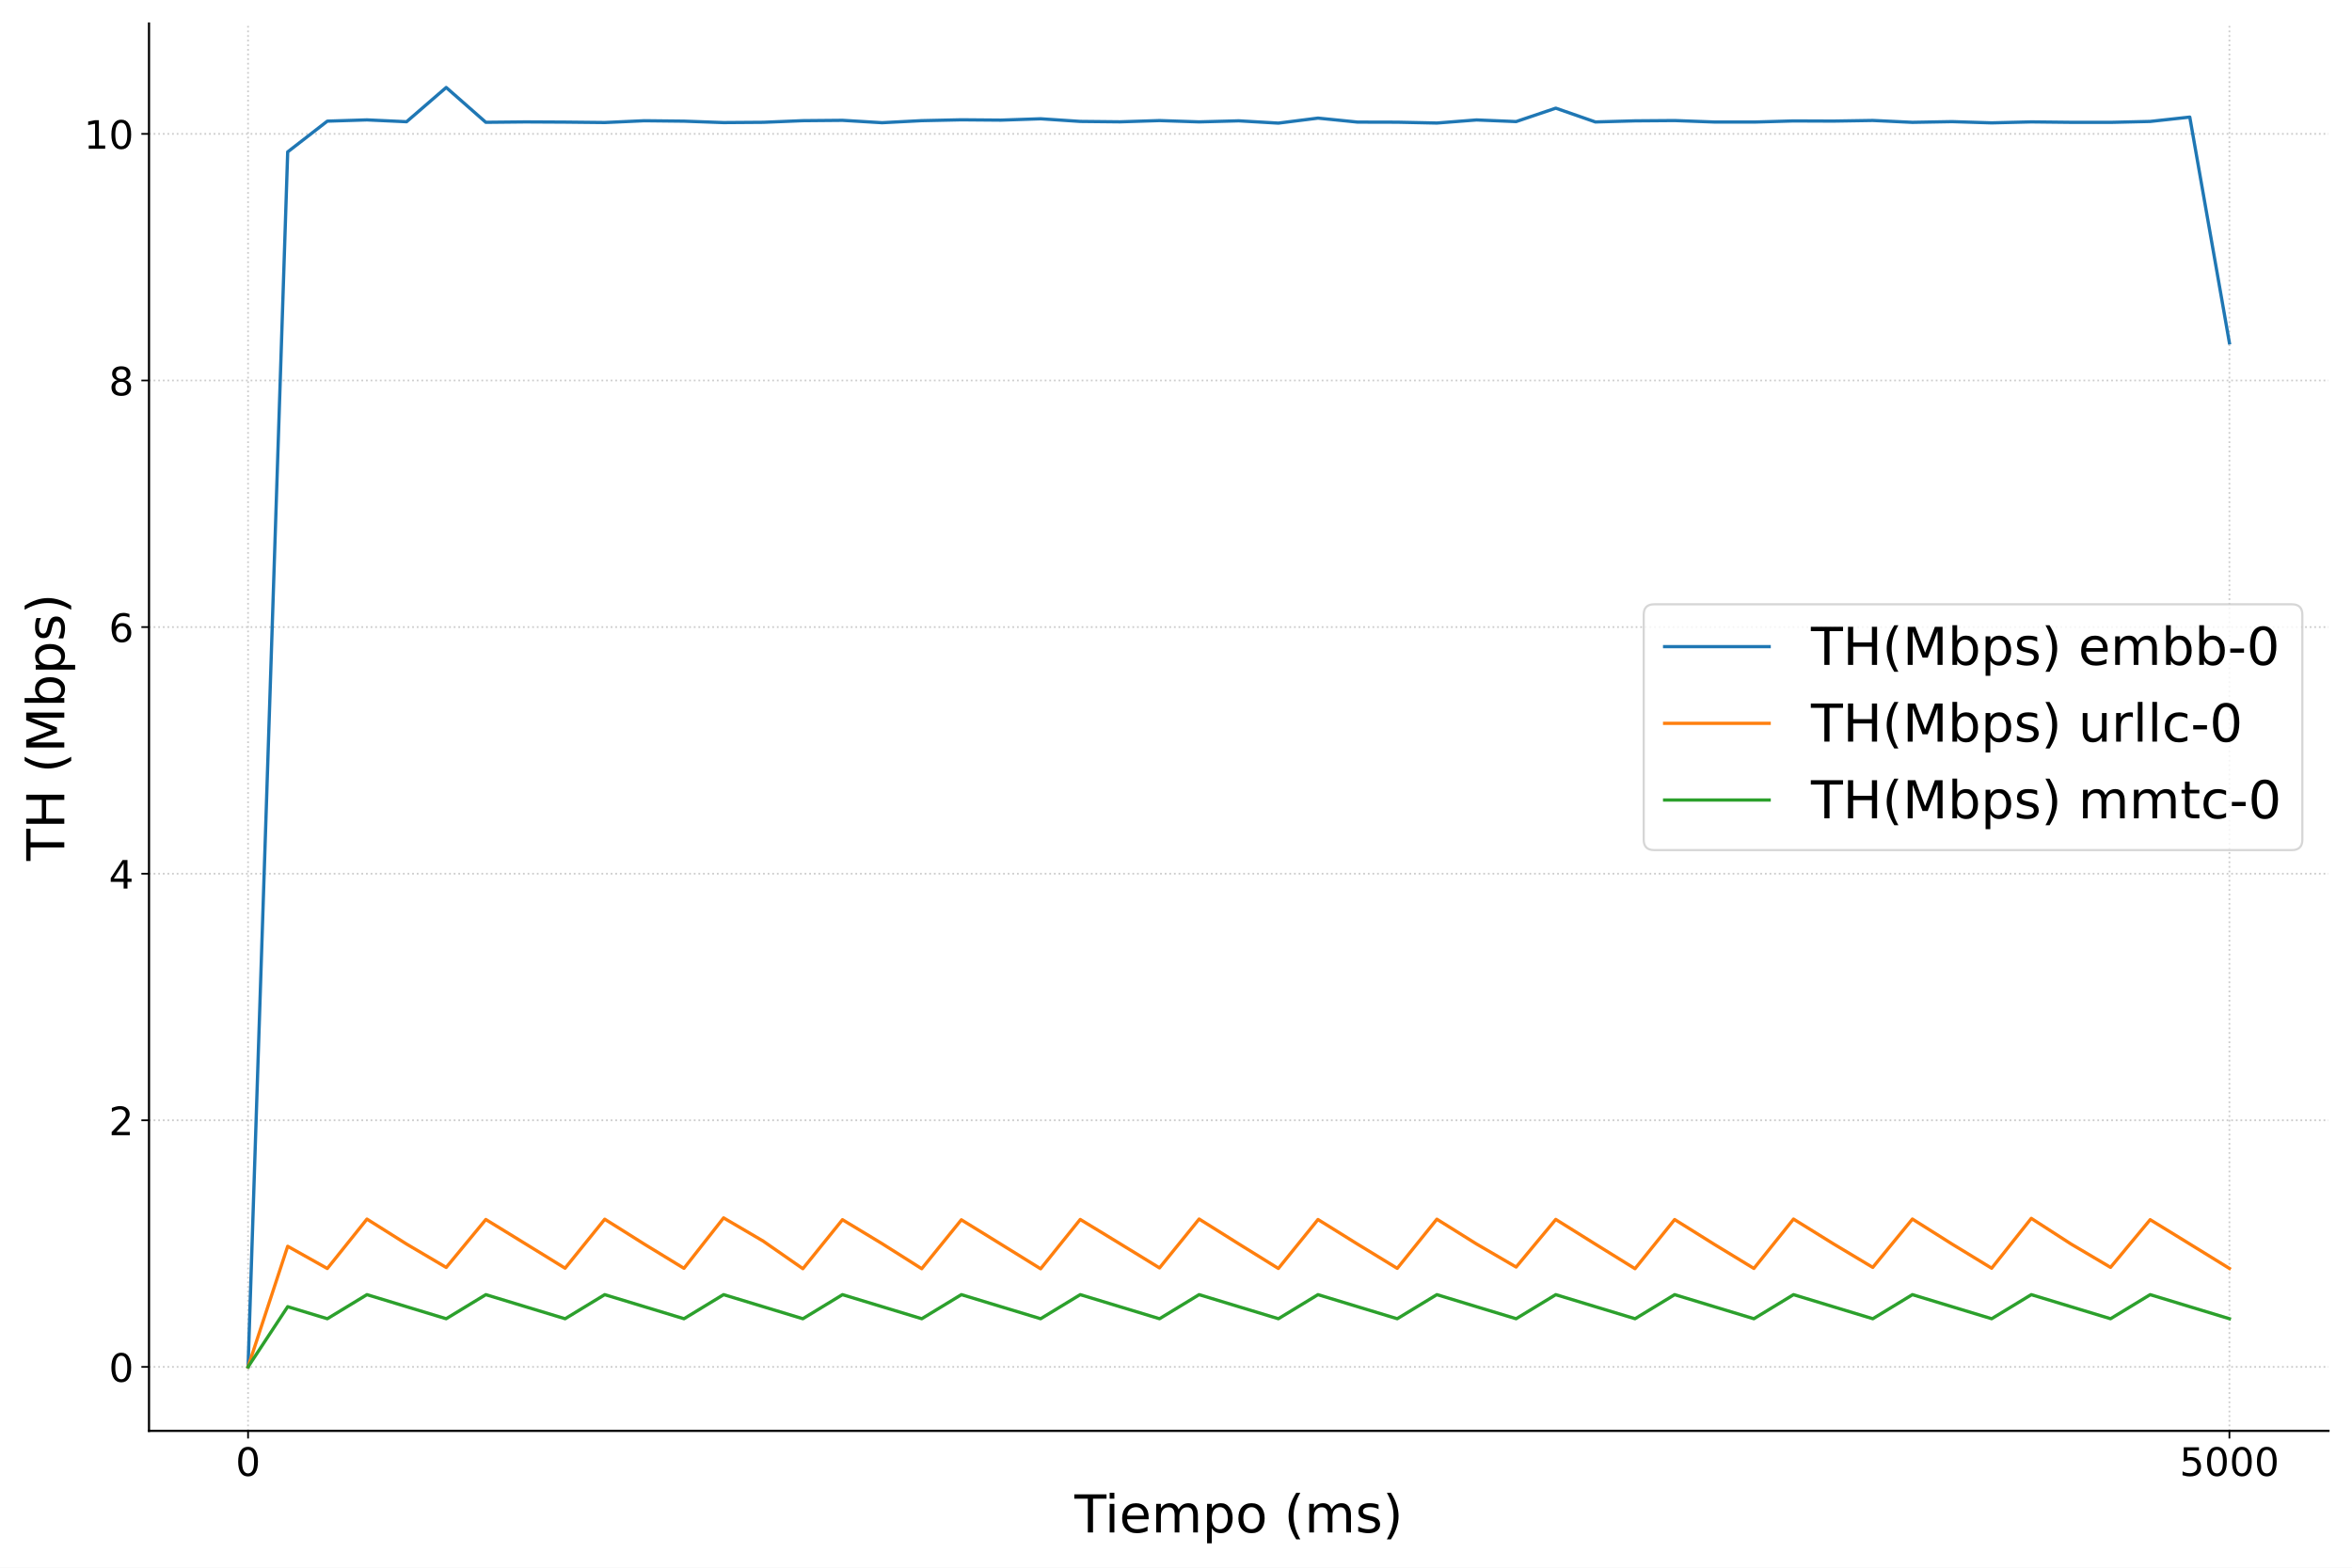
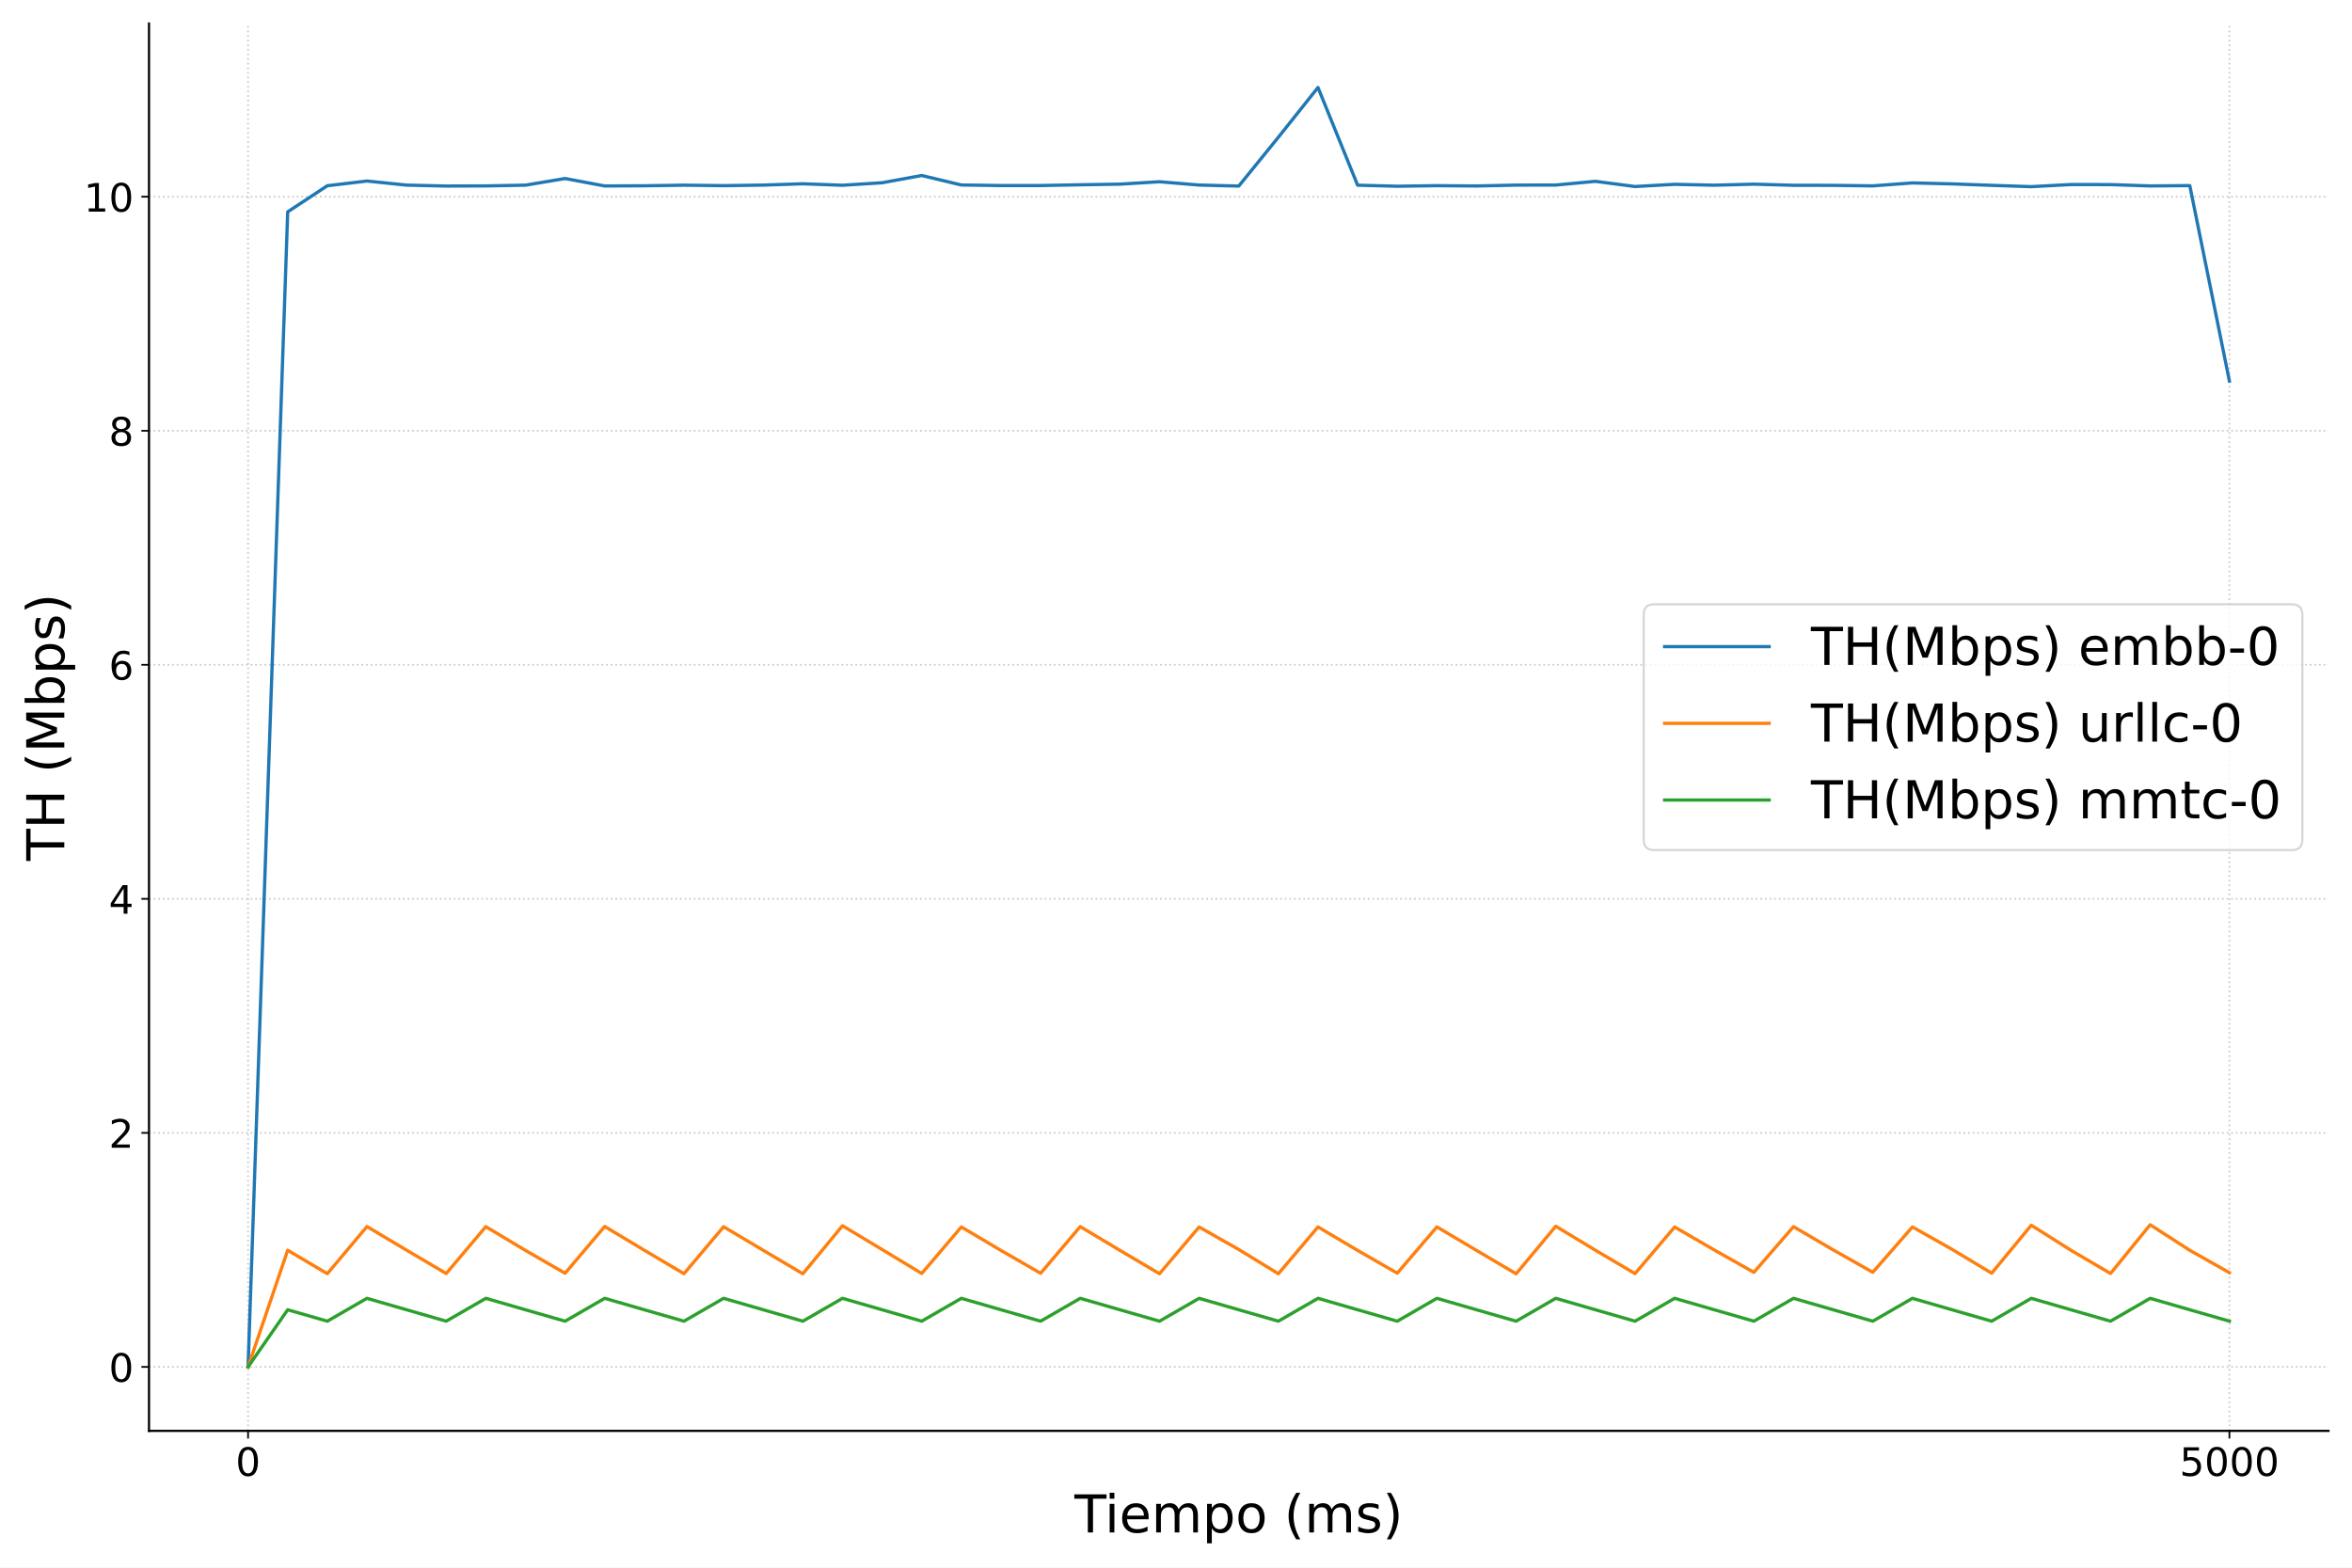
<svg xmlns="http://www.w3.org/2000/svg" xmlns:xlink="http://www.w3.org/1999/xlink" width="1080pt" height="720pt" viewBox="0 0 1080 720" version="1.1">
  <defs>
    <style type="text/css">*{stroke-linejoin: round; stroke-linecap: butt}</style>
  </defs>
  <g id="figure_1">
    <g id="patch_1">
      <path d="M 0 720  L 1080 720  L 1080 0  L 0 0  z " style="fill: #ffffff" />
    </g>
    <g id="axes_1">
      <g id="patch_2">
        <path d="M 68.42 657.16  L 1069.2 657.16  L 1069.2 10.8  L 68.42 10.8  z " style="fill: #ffffff" />
      </g>
      <g id="matplotlib.axis_1">
        <g id="xtick_1">
          <g id="line2d_1">
-             <path d="M 113.91 657.16  L 113.91 10.8  " clip-path="url(#p917c9d1786)" style="fill: none; stroke-dasharray: 0.8,1.32; stroke-dashoffset: 0; stroke: #cccccc; stroke-width: 0.8" />
+             <path d="M 113.91 657.16  L 113.91 10.8  " clip-path="url(#p9ad5b0ec70)" style="fill: none; stroke-dasharray: 0.8,1.32; stroke-dashoffset: 0; stroke: #cccccc; stroke-width: 0.8" />
          </g>
          <g id="line2d_2">
            <defs>
-               <path id="m3b94e3a517" d="M 0 0  L 0 3.5  " style="stroke: #000000; stroke-width: 0.8" />
-             </defs>
-             <g>
-               <use xlink:href="#m3b94e3a517" x="113.91" y="657.16" style="stroke: #000000; stroke-width: 0.8" />
+               <path id="m66f6098612" d="M 0 0  L 0 3.5  " style="stroke: #000000; stroke-width: 0.8" />
+             </defs>
+             <g>
+               <use xlink:href="#m66f6098612" x="113.91" y="657.16" style="stroke: #000000; stroke-width: 0.8" />
            </g>
          </g>
          <g id="text_1">
            <g transform="translate(108.1838 677.8372) scale(0.18 -0.18)">
              <defs>
                <path id="DejaVuSans-30" d="M 2034 4250  Q 1547 4250 1301 3770  Q 1056 3291 1056 2328  Q 1056 1369 1301 889  Q 1547 409 2034 409  Q 2525 409 2770 889  Q 3016 1369 3016 2328  Q 3016 3291 2770 3770  Q 2525 4250 2034 4250  z M 2034 4750  Q 2819 4750 3233 4129  Q 3647 3509 3647 2328  Q 3647 1150 3233 529  Q 2819 -91 2034 -91  Q 1250 -91 836 529  Q 422 1150 422 2328  Q 422 3509 836 4129  Q 1250 4750 2034 4750  z " transform="scale(0.015625)" />
              </defs>
              <use xlink:href="#DejaVuSans-30" />
            </g>
          </g>
        </g>
        <g id="xtick_2">
          <g id="line2d_3">
-             <path d="M 1023.71 657.16  L 1023.71 10.8  " clip-path="url(#p917c9d1786)" style="fill: none; stroke-dasharray: 0.8,1.32; stroke-dashoffset: 0; stroke: #cccccc; stroke-width: 0.8" />
+             <path d="M 1023.71 657.16  L 1023.71 10.8  " clip-path="url(#p9ad5b0ec70)" style="fill: none; stroke-dasharray: 0.8,1.32; stroke-dashoffset: 0; stroke: #cccccc; stroke-width: 0.8" />
          </g>
          <g id="line2d_4">
            <g>
-               <use xlink:href="#m3b94e3a517" x="1023.71" y="657.16" style="stroke: #000000; stroke-width: 0.8" />
+               <use xlink:href="#m66f6098612" x="1023.71" y="657.16" style="stroke: #000000; stroke-width: 0.8" />
            </g>
          </g>
          <g id="text_2">
            <g transform="translate(1000.805 677.8372) scale(0.18 -0.18)">
              <defs>
                <path id="DejaVuSans-35" d="M 691 4666  L 3169 4666  L 3169 4134  L 1269 4134  L 1269 2991  Q 1406 3038 1543 3061  Q 1681 3084 1819 3084  Q 2600 3084 3056 2656  Q 3513 2228 3513 1497  Q 3513 744 3044 326  Q 2575 -91 1722 -91  Q 1428 -91 1123 -41  Q 819 9 494 109  L 494 744  Q 775 591 1075 516  Q 1375 441 1709 441  Q 2250 441 2565 725  Q 2881 1009 2881 1497  Q 2881 1984 2565 2268  Q 2250 2553 1709 2553  Q 1456 2553 1204 2497  Q 953 2441 691 2322  L 691 4666  z " transform="scale(0.015625)" />
              </defs>
              <use xlink:href="#DejaVuSans-35" />
              <use xlink:href="#DejaVuSans-30" x="63.623" />
              <use xlink:href="#DejaVuSans-30" x="127.246" />
              <use xlink:href="#DejaVuSans-30" x="190.869" />
            </g>
          </g>
        </g>
        <g id="text_3">
          <g transform="translate(493.3712 703.8169) scale(0.24 -0.24)">
            <defs>
              <path id="DejaVuSans-54" d="M -19 4666  L 3928 4666  L 3928 4134  L 2272 4134  L 2272 0  L 1638 0  L 1638 4134  L -19 4134  L -19 4666  z " transform="scale(0.015625)" />
              <path id="DejaVuSans-69" d="M 603 3500  L 1178 3500  L 1178 0  L 603 0  L 603 3500  z M 603 4863  L 1178 4863  L 1178 4134  L 603 4134  L 603 4863  z " transform="scale(0.015625)" />
              <path id="DejaVuSans-65" d="M 3597 1894  L 3597 1613  L 953 1613  Q 991 1019 1311 708  Q 1631 397 2203 397  Q 2534 397 2845 478  Q 3156 559 3463 722  L 3463 178  Q 3153 47 2828 -22  Q 2503 -91 2169 -91  Q 1331 -91 842 396  Q 353 884 353 1716  Q 353 2575 817 3079  Q 1281 3584 2069 3584  Q 2775 3584 3186 3129  Q 3597 2675 3597 1894  z M 3022 2063  Q 3016 2534 2758 2815  Q 2500 3097 2075 3097  Q 1594 3097 1305 2825  Q 1016 2553 972 2059  L 3022 2063  z " transform="scale(0.015625)" />
              <path id="DejaVuSans-6d" d="M 3328 2828  Q 3544 3216 3844 3400  Q 4144 3584 4550 3584  Q 5097 3584 5394 3201  Q 5691 2819 5691 2113  L 5691 0  L 5113 0  L 5113 2094  Q 5113 2597 4934 2840  Q 4756 3084 4391 3084  Q 3944 3084 3684 2787  Q 3425 2491 3425 1978  L 3425 0  L 2847 0  L 2847 2094  Q 2847 2600 2669 2842  Q 2491 3084 2119 3084  Q 1678 3084 1418 2786  Q 1159 2488 1159 1978  L 1159 0  L 581 0  L 581 3500  L 1159 3500  L 1159 2956  Q 1356 3278 1631 3431  Q 1906 3584 2284 3584  Q 2666 3584 2933 3390  Q 3200 3197 3328 2828  z " transform="scale(0.015625)" />
              <path id="DejaVuSans-70" d="M 1159 525  L 1159 -1331  L 581 -1331  L 581 3500  L 1159 3500  L 1159 2969  Q 1341 3281 1617 3432  Q 1894 3584 2278 3584  Q 2916 3584 3314 3078  Q 3713 2572 3713 1747  Q 3713 922 3314 415  Q 2916 -91 2278 -91  Q 1894 -91 1617 61  Q 1341 213 1159 525  z M 3116 1747  Q 3116 2381 2855 2742  Q 2594 3103 2138 3103  Q 1681 3103 1420 2742  Q 1159 2381 1159 1747  Q 1159 1113 1420 752  Q 1681 391 2138 391  Q 2594 391 2855 752  Q 3116 1113 3116 1747  z " transform="scale(0.015625)" />
              <path id="DejaVuSans-6f" d="M 1959 3097  Q 1497 3097 1228 2736  Q 959 2375 959 1747  Q 959 1119 1226 758  Q 1494 397 1959 397  Q 2419 397 2687 759  Q 2956 1122 2956 1747  Q 2956 2369 2687 2733  Q 2419 3097 1959 3097  z M 1959 3584  Q 2709 3584 3137 3096  Q 3566 2609 3566 1747  Q 3566 888 3137 398  Q 2709 -91 1959 -91  Q 1206 -91 779 398  Q 353 888 353 1747  Q 353 2609 779 3096  Q 1206 3584 1959 3584  z " transform="scale(0.015625)" />
              <path id="DejaVuSans-20" transform="scale(0.015625)" />
              <path id="DejaVuSans-28" d="M 1984 4856  Q 1566 4138 1362 3434  Q 1159 2731 1159 2009  Q 1159 1288 1364 580  Q 1569 -128 1984 -844  L 1484 -844  Q 1016 -109 783 600  Q 550 1309 550 2009  Q 550 2706 781 3412  Q 1013 4119 1484 4856  L 1984 4856  z " transform="scale(0.015625)" />
              <path id="DejaVuSans-73" d="M 2834 3397  L 2834 2853  Q 2591 2978 2328 3040  Q 2066 3103 1784 3103  Q 1356 3103 1142 2972  Q 928 2841 928 2578  Q 928 2378 1081 2264  Q 1234 2150 1697 2047  L 1894 2003  Q 2506 1872 2764 1633  Q 3022 1394 3022 966  Q 3022 478 2636 193  Q 2250 -91 1575 -91  Q 1294 -91 989 -36  Q 684 19 347 128  L 347 722  Q 666 556 975 473  Q 1284 391 1588 391  Q 1994 391 2212 530  Q 2431 669 2431 922  Q 2431 1156 2273 1281  Q 2116 1406 1581 1522  L 1381 1569  Q 847 1681 609 1914  Q 372 2147 372 2553  Q 372 3047 722 3315  Q 1072 3584 1716 3584  Q 2034 3584 2315 3537  Q 2597 3491 2834 3397  z " transform="scale(0.015625)" />
              <path id="DejaVuSans-29" d="M 513 4856  L 1013 4856  Q 1481 4119 1714 3412  Q 1947 2706 1947 2009  Q 1947 1309 1714 600  Q 1481 -109 1013 -844  L 513 -844  Q 928 -128 1133 580  Q 1338 1288 1338 2009  Q 1338 2731 1133 3434  Q 928 4138 513 4856  z " transform="scale(0.015625)" />
            </defs>
            <use xlink:href="#DejaVuSans-54" />
            <use xlink:href="#DejaVuSans-69" x="57.959" />
            <use xlink:href="#DejaVuSans-65" x="85.742" />
            <use xlink:href="#DejaVuSans-6d" x="147.266" />
            <use xlink:href="#DejaVuSans-70" x="244.678" />
            <use xlink:href="#DejaVuSans-6f" x="308.154" />
            <use xlink:href="#DejaVuSans-20" x="369.336" />
            <use xlink:href="#DejaVuSans-28" x="401.123" />
            <use xlink:href="#DejaVuSans-6d" x="440.137" />
            <use xlink:href="#DejaVuSans-73" x="537.549" />
            <use xlink:href="#DejaVuSans-29" x="589.648" />
          </g>
        </g>
      </g>
      <g id="matplotlib.axis_2">
        <g id="ytick_1">
          <g id="line2d_5">
-             <path d="M 68.42 627.78  L 1069.2 627.78  " clip-path="url(#p917c9d1786)" style="fill: none; stroke-dasharray: 0.8,1.32; stroke-dashoffset: 0; stroke: #cccccc; stroke-width: 0.8" />
+             <path d="M 68.42 627.78  L 1069.2 627.78  " clip-path="url(#p9ad5b0ec70)" style="fill: none; stroke-dasharray: 0.8,1.32; stroke-dashoffset: 0; stroke: #cccccc; stroke-width: 0.8" />
          </g>
          <g id="line2d_6">
            <defs>
-               <path id="mba705f16e9" d="M 0 0  L -3.5 0  " style="stroke: #000000; stroke-width: 0.8" />
-             </defs>
-             <g>
-               <use xlink:href="#mba705f16e9" x="68.42" y="627.78" style="stroke: #000000; stroke-width: 0.8" />
+               <path id="m2fffac2e3d" d="M 0 0  L -3.5 0  " style="stroke: #000000; stroke-width: 0.8" />
+             </defs>
+             <g>
+               <use xlink:href="#m2fffac2e3d" x="68.42" y="627.78" style="stroke: #000000; stroke-width: 0.8" />
            </g>
          </g>
          <g id="text_4">
            <g transform="translate(49.9675 634.6186) scale(0.18 -0.18)">
              <use xlink:href="#DejaVuSans-30" />
            </g>
          </g>
        </g>
        <g id="ytick_2">
          <g id="line2d_7">
-             <path d="M 68.42 514.521  L 1069.2 514.521  " clip-path="url(#p917c9d1786)" style="fill: none; stroke-dasharray: 0.8,1.32; stroke-dashoffset: 0; stroke: #cccccc; stroke-width: 0.8" />
+             <path d="M 68.42 520.295  L 1069.2 520.295  " clip-path="url(#p9ad5b0ec70)" style="fill: none; stroke-dasharray: 0.8,1.32; stroke-dashoffset: 0; stroke: #cccccc; stroke-width: 0.8" />
          </g>
          <g id="line2d_8">
            <g>
-               <use xlink:href="#mba705f16e9" x="68.42" y="514.521" style="stroke: #000000; stroke-width: 0.8" />
+               <use xlink:href="#m2fffac2e3d" x="68.42" y="520.295" style="stroke: #000000; stroke-width: 0.8" />
            </g>
          </g>
          <g id="text_5">
-             <g transform="translate(49.9675 521.3595) scale(0.18 -0.18)">
+             <g transform="translate(49.9675 527.1335) scale(0.18 -0.18)">
              <defs>
                <path id="DejaVuSans-32" d="M 1228 531  L 3431 531  L 3431 0  L 469 0  L 469 531  Q 828 903 1448 1529  Q 2069 2156 2228 2338  Q 2531 2678 2651 2914  Q 2772 3150 2772 3378  Q 2772 3750 2511 3984  Q 2250 4219 1831 4219  Q 1534 4219 1204 4116  Q 875 4013 500 3803  L 500 4441  Q 881 4594 1212 4672  Q 1544 4750 1819 4750  Q 2544 4750 2975 4387  Q 3406 4025 3406 3419  Q 3406 3131 3298 2873  Q 3191 2616 2906 2266  Q 2828 2175 2409 1742  Q 1991 1309 1228 531  z " transform="scale(0.015625)" />
              </defs>
              <use xlink:href="#DejaVuSans-32" />
            </g>
          </g>
        </g>
        <g id="ytick_3">
          <g id="line2d_9">
-             <path d="M 68.42 401.262  L 1069.2 401.262  " clip-path="url(#p917c9d1786)" style="fill: none; stroke-dasharray: 0.8,1.32; stroke-dashoffset: 0; stroke: #cccccc; stroke-width: 0.8" />
+             <path d="M 68.42 412.81  L 1069.2 412.81  " clip-path="url(#p9ad5b0ec70)" style="fill: none; stroke-dasharray: 0.8,1.32; stroke-dashoffset: 0; stroke: #cccccc; stroke-width: 0.8" />
          </g>
          <g id="line2d_10">
            <g>
-               <use xlink:href="#mba705f16e9" x="68.42" y="401.262" style="stroke: #000000; stroke-width: 0.8" />
+               <use xlink:href="#m2fffac2e3d" x="68.42" y="412.81" style="stroke: #000000; stroke-width: 0.8" />
            </g>
          </g>
          <g id="text_6">
-             <g transform="translate(49.9675 408.1003) scale(0.18 -0.18)">
+             <g transform="translate(49.9675 419.6484) scale(0.18 -0.18)">
              <defs>
                <path id="DejaVuSans-34" d="M 2419 4116  L 825 1625  L 2419 1625  L 2419 4116  z M 2253 4666  L 3047 4666  L 3047 1625  L 3713 1625  L 3713 1100  L 3047 1100  L 3047 0  L 2419 0  L 2419 1100  L 313 1100  L 313 1709  L 2253 4666  z " transform="scale(0.015625)" />
              </defs>
              <use xlink:href="#DejaVuSans-34" />
            </g>
          </g>
        </g>
        <g id="ytick_4">
          <g id="line2d_11">
-             <path d="M 68.42 288.003  L 1069.2 288.003  " clip-path="url(#p917c9d1786)" style="fill: none; stroke-dasharray: 0.8,1.32; stroke-dashoffset: 0; stroke: #cccccc; stroke-width: 0.8" />
+             <path d="M 68.42 305.325  L 1069.2 305.325  " clip-path="url(#p9ad5b0ec70)" style="fill: none; stroke-dasharray: 0.8,1.32; stroke-dashoffset: 0; stroke: #cccccc; stroke-width: 0.8" />
          </g>
          <g id="line2d_12">
            <g>
-               <use xlink:href="#mba705f16e9" x="68.42" y="288.003" style="stroke: #000000; stroke-width: 0.8" />
+               <use xlink:href="#m2fffac2e3d" x="68.42" y="305.325" style="stroke: #000000; stroke-width: 0.8" />
            </g>
          </g>
          <g id="text_7">
-             <g transform="translate(49.9675 294.8412) scale(0.18 -0.18)">
+             <g transform="translate(49.9675 312.1633) scale(0.18 -0.18)">
              <defs>
                <path id="DejaVuSans-36" d="M 2113 2584  Q 1688 2584 1439 2293  Q 1191 2003 1191 1497  Q 1191 994 1439 701  Q 1688 409 2113 409  Q 2538 409 2786 701  Q 3034 994 3034 1497  Q 3034 2003 2786 2293  Q 2538 2584 2113 2584  z M 3366 4563  L 3366 3988  Q 3128 4100 2886 4159  Q 2644 4219 2406 4219  Q 1781 4219 1451 3797  Q 1122 3375 1075 2522  Q 1259 2794 1537 2939  Q 1816 3084 2150 3084  Q 2853 3084 3261 2657  Q 3669 2231 3669 1497  Q 3669 778 3244 343  Q 2819 -91 2113 -91  Q 1303 -91 875 529  Q 447 1150 447 2328  Q 447 3434 972 4092  Q 1497 4750 2381 4750  Q 2619 4750 2861 4703  Q 3103 4656 3366 4563  z " transform="scale(0.015625)" />
              </defs>
              <use xlink:href="#DejaVuSans-36" />
            </g>
          </g>
        </g>
        <g id="ytick_5">
          <g id="line2d_13">
-             <path d="M 68.42 174.743  L 1069.2 174.743  " clip-path="url(#p917c9d1786)" style="fill: none; stroke-dasharray: 0.8,1.32; stroke-dashoffset: 0; stroke: #cccccc; stroke-width: 0.8" />
+             <path d="M 68.42 197.84  L 1069.2 197.84  " clip-path="url(#p9ad5b0ec70)" style="fill: none; stroke-dasharray: 0.8,1.32; stroke-dashoffset: 0; stroke: #cccccc; stroke-width: 0.8" />
          </g>
          <g id="line2d_14">
            <g>
-               <use xlink:href="#mba705f16e9" x="68.42" y="174.743" style="stroke: #000000; stroke-width: 0.8" />
+               <use xlink:href="#m2fffac2e3d" x="68.42" y="197.84" style="stroke: #000000; stroke-width: 0.8" />
            </g>
          </g>
          <g id="text_8">
-             <g transform="translate(49.9675 181.5821) scale(0.18 -0.18)">
+             <g transform="translate(49.9675 204.6782) scale(0.18 -0.18)">
              <defs>
                <path id="DejaVuSans-38" d="M 2034 2216  Q 1584 2216 1326 1975  Q 1069 1734 1069 1313  Q 1069 891 1326 650  Q 1584 409 2034 409  Q 2484 409 2743 651  Q 3003 894 3003 1313  Q 3003 1734 2745 1975  Q 2488 2216 2034 2216  z M 1403 2484  Q 997 2584 770 2862  Q 544 3141 544 3541  Q 544 4100 942 4425  Q 1341 4750 2034 4750  Q 2731 4750 3128 4425  Q 3525 4100 3525 3541  Q 3525 3141 3298 2862  Q 3072 2584 2669 2484  Q 3125 2378 3379 2068  Q 3634 1759 3634 1313  Q 3634 634 3220 271  Q 2806 -91 2034 -91  Q 1263 -91 848 271  Q 434 634 434 1313  Q 434 1759 690 2068  Q 947 2378 1403 2484  z M 1172 3481  Q 1172 3119 1398 2916  Q 1625 2713 2034 2713  Q 2441 2713 2670 2916  Q 2900 3119 2900 3481  Q 2900 3844 2670 4047  Q 2441 4250 2034 4250  Q 1625 4250 1398 4047  Q 1172 3844 1172 3481  z " transform="scale(0.015625)" />
              </defs>
              <use xlink:href="#DejaVuSans-38" />
            </g>
          </g>
        </g>
        <g id="ytick_6">
          <g id="line2d_15">
-             <path d="M 68.42 61.484  L 1069.2 61.484  " clip-path="url(#p917c9d1786)" style="fill: none; stroke-dasharray: 0.8,1.32; stroke-dashoffset: 0; stroke: #cccccc; stroke-width: 0.8" />
+             <path d="M 68.42 90.355  L 1069.2 90.355  " clip-path="url(#p9ad5b0ec70)" style="fill: none; stroke-dasharray: 0.8,1.32; stroke-dashoffset: 0; stroke: #cccccc; stroke-width: 0.8" />
          </g>
          <g id="line2d_16">
            <g>
-               <use xlink:href="#mba705f16e9" x="68.42" y="61.484" style="stroke: #000000; stroke-width: 0.8" />
+               <use xlink:href="#m2fffac2e3d" x="68.42" y="90.355" style="stroke: #000000; stroke-width: 0.8" />
            </g>
          </g>
          <g id="text_9">
-             <g transform="translate(38.515 68.32294) scale(0.18 -0.18)">
+             <g transform="translate(38.515 97.19312) scale(0.18 -0.18)">
              <defs>
                <path id="DejaVuSans-31" d="M 794 531  L 1825 531  L 1825 4091  L 703 3866  L 703 4441  L 1819 4666  L 2450 4666  L 2450 531  L 3481 531  L 3481 0  L 794 0  L 794 531  z " transform="scale(0.015625)" />
              </defs>
              <use xlink:href="#DejaVuSans-31" />
              <use xlink:href="#DejaVuSans-30" x="63.623" />
            </g>
          </g>
        </g>
        <g id="text_10">
          <g transform="translate(29.52375 395.3525) rotate(-90) scale(0.24 -0.24)">
            <defs>
              <path id="DejaVuSans-48" d="M 628 4666  L 1259 4666  L 1259 2753  L 3553 2753  L 3553 4666  L 4184 4666  L 4184 0  L 3553 0  L 3553 2222  L 1259 2222  L 1259 0  L 628 0  L 628 4666  z " transform="scale(0.015625)" />
              <path id="DejaVuSans-4d" d="M 628 4666  L 1569 4666  L 2759 1491  L 3956 4666  L 4897 4666  L 4897 0  L 4281 0  L 4281 4097  L 3078 897  L 2444 897  L 1241 4097  L 1241 0  L 628 0  L 628 4666  z " transform="scale(0.015625)" />
              <path id="DejaVuSans-62" d="M 3116 1747  Q 3116 2381 2855 2742  Q 2594 3103 2138 3103  Q 1681 3103 1420 2742  Q 1159 2381 1159 1747  Q 1159 1113 1420 752  Q 1681 391 2138 391  Q 2594 391 2855 752  Q 3116 1113 3116 1747  z M 1159 2969  Q 1341 3281 1617 3432  Q 1894 3584 2278 3584  Q 2916 3584 3314 3078  Q 3713 2572 3713 1747  Q 3713 922 3314 415  Q 2916 -91 2278 -91  Q 1894 -91 1617 61  Q 1341 213 1159 525  L 1159 0  L 581 0  L 581 4863  L 1159 4863  L 1159 2969  z " transform="scale(0.015625)" />
            </defs>
            <use xlink:href="#DejaVuSans-54" />
            <use xlink:href="#DejaVuSans-48" x="61.084" />
            <use xlink:href="#DejaVuSans-20" x="136.279" />
            <use xlink:href="#DejaVuSans-28" x="168.066" />
            <use xlink:href="#DejaVuSans-4d" x="207.08" />
            <use xlink:href="#DejaVuSans-62" x="293.359" />
            <use xlink:href="#DejaVuSans-70" x="356.836" />
            <use xlink:href="#DejaVuSans-73" x="420.312" />
            <use xlink:href="#DejaVuSans-29" x="472.412" />
          </g>
        </g>
      </g>
      <g id="line2d_17">
-         <path d="M 113.91 627.78  L 132.106 69.758  L 150.302 55.639  L 168.498 55.064  L 186.694 55.907  L 204.89 40.18  L 223.086 56.174  L 241.282 55.989  L 259.478 56.084  L 277.674 56.274  L 295.87 55.453  L 314.066 55.647  L 332.262 56.3  L 350.458 56.17  L 368.654 55.427  L 386.85 55.267  L 405.046 56.356  L 423.242 55.418  L 441.438 55.025  L 459.634 55.172  L 477.83 54.554  L 496.026 55.764  L 514.222 55.95  L 532.418 55.379  L 550.614 55.976  L 568.81 55.496  L 587.006 56.546  L 605.202 54.248  L 623.398 56.075  L 641.594 56.123  L 659.79 56.507  L 677.986 55.09  L 696.182 55.837  L 714.378 49.676  L 732.574 56.01  L 750.77 55.505  L 768.966 55.371  L 787.162 56.036  L 805.358 56.058  L 823.554 55.544  L 841.75 55.617  L 859.946 55.328  L 878.142 56.187  L 896.338 55.863  L 914.534 56.429  L 932.73 55.984  L 950.926 56.183  L 969.122 56.2  L 987.318 55.777  L 1005.514 53.777  L 1023.71 157.455  " clip-path="url(#p917c9d1786)" style="fill: none; stroke: #1f77b4; stroke-width: 1.5; stroke-linecap: square" />
+         <path d="M 113.91 627.78  L 132.106 97.288  L 150.302 85.307  L 168.498 83.142  L 186.694 85.016  L 204.89 85.442  L 223.086 85.381  L 241.282 85.041  L 259.478 81.986  L 277.674 85.41  L 295.87 85.319  L 314.066 85.049  L 332.262 85.266  L 350.458 85.008  L 368.654 84.409  L 386.85 85.082  L 405.046 83.934  L 423.242 80.604  L 441.438 84.959  L 459.634 85.217  L 477.83 85.209  L 496.026 84.868  L 514.222 84.573  L 532.418 83.47  L 550.614 84.991  L 568.81 85.459  L 587.006 63.035  L 605.202 40.18  L 623.398 85.053  L 641.594 85.533  L 659.79 85.274  L 677.986 85.414  L 696.182 85.016  L 714.378 84.975  L 732.574 83.282  L 750.77 85.664  L 768.966 84.655  L 787.162 85.057  L 805.358 84.581  L 823.554 85.098  L 841.75 85.127  L 859.946 85.369  L 878.142 84.011  L 896.338 84.45  L 914.534 85.123  L 932.73 85.729  L 950.926 84.758  L 969.122 84.778  L 987.318 85.393  L 1005.514 85.246  L 1023.71 174.987  " clip-path="url(#p9ad5b0ec70)" style="fill: none; stroke: #1f77b4; stroke-width: 1.5; stroke-linecap: square" />
      </g>
      <g id="line2d_18">
-         <path d="M 113.91 627.78  L 132.106 572.387  L 150.302 582.592  L 168.498 559.901  L 186.694 571.359  L 204.89 582.095  L 223.086 560.078  L 241.282 571.242  L 259.478 582.454  L 277.674 559.957  L 295.87 571.398  L 314.066 582.506  L 332.262 559.343  L 350.458 570.019  L 368.654 582.683  L 386.85 560.177  L 405.046 571.177  L 423.242 582.691  L 441.438 560.225  L 459.634 571.445  L 477.83 582.722  L 496.026 560.069  L 514.222 571.147  L 532.418 582.315  L 550.614 559.875  L 568.81 571.285  L 587.006 582.575  L 605.202 560.095  L 623.398 571.411  L 641.594 582.527  L 659.79 559.948  L 677.986 571.32  L 696.182 581.918  L 714.378 560.039  L 732.574 571.402  L 750.77 582.674  L 768.966 560.108  L 787.162 571.48  L 805.358 582.562  L 823.554 559.892  L 841.75 571.177  L 859.946 582.078  L 878.142 559.875  L 896.338 571.359  L 914.534 582.462  L 932.73 559.564  L 950.926 571.307  L 969.122 582.061  L 987.318 560.169  L 1005.514 571.337  L 1023.71 582.557  " clip-path="url(#p917c9d1786)" style="fill: none; stroke: #ff7f0e; stroke-width: 1.5; stroke-linecap: square" />
+         <path d="M 113.91 627.78  L 132.106 574.206  L 150.302 584.978  L 168.498 563.328  L 186.694 574.169  L 204.89 584.896  L 223.086 563.365  L 241.282 574.284  L 259.478 584.769  L 277.674 563.287  L 295.87 574.202  L 314.066 584.986  L 332.262 563.415  L 350.458 574.239  L 368.654 585.015  L 386.85 562.943  L 405.046 573.874  L 423.242 584.871  L 441.438 563.517  L 459.634 574.301  L 477.83 584.781  L 496.026 563.361  L 514.222 574.239  L 532.418 584.994  L 550.614 563.538  L 568.81 573.862  L 587.006 585.006  L 605.202 563.505  L 623.398 574.288  L 641.594 584.736  L 659.79 563.484  L 677.986 574.276  L 696.182 585.015  L 714.378 563.185  L 732.574 574.19  L 750.77 584.933  L 768.966 563.542  L 787.162 574.075  L 805.358 584.35  L 823.554 563.378  L 841.75 574.034  L 859.946 584.33  L 878.142 563.509  L 896.338 573.792  L 914.534 584.744  L 932.73 562.722  L 950.926 574.21  L 969.122 584.887  L 987.318 562.508  L 1005.514 574.231  L 1023.71 584.518  " clip-path="url(#p9ad5b0ec70)" style="fill: none; stroke: #ff7f0e; stroke-width: 1.5; stroke-linecap: square" />
      </g>
      <g id="line2d_19">
-         <path d="M 113.91 627.78  L 132.106 600.129  L 150.302 605.659  L 168.498 594.599  L 186.694 600.129  L 204.89 605.659  L 223.086 594.599  L 241.282 600.129  L 259.478 605.659  L 277.674 594.599  L 295.87 600.129  L 314.066 605.659  L 332.262 594.599  L 350.458 600.129  L 368.654 605.659  L 386.85 594.599  L 405.046 600.129  L 423.242 605.659  L 441.438 594.599  L 459.634 600.129  L 477.83 605.659  L 496.026 594.599  L 514.222 600.129  L 532.418 605.659  L 550.614 594.599  L 568.81 600.129  L 587.006 605.659  L 605.202 594.599  L 623.398 600.129  L 641.594 605.659  L 659.79 594.599  L 677.986 600.129  L 696.182 605.659  L 714.378 594.599  L 732.574 600.129  L 750.77 605.659  L 768.966 594.599  L 787.162 600.129  L 805.358 605.659  L 823.554 594.599  L 841.75 600.129  L 859.946 605.659  L 878.142 594.599  L 896.338 600.129  L 914.534 605.659  L 932.73 594.599  L 950.926 600.129  L 969.122 605.659  L 987.318 594.599  L 1005.514 600.129  L 1023.71 605.659  " clip-path="url(#p917c9d1786)" style="fill: none; stroke: #2ca02c; stroke-width: 1.5; stroke-linecap: square" />
+         <path d="M 113.91 627.78  L 132.106 601.539  L 150.302 606.787  L 168.498 596.29  L 186.694 601.539  L 204.89 606.787  L 223.086 596.29  L 241.282 601.539  L 259.478 606.787  L 277.674 596.29  L 295.87 601.539  L 314.066 606.787  L 332.262 596.29  L 350.458 601.539  L 368.654 606.787  L 386.85 596.29  L 405.046 601.539  L 423.242 606.787  L 441.438 596.29  L 459.634 601.539  L 477.83 606.787  L 496.026 596.29  L 514.222 601.539  L 532.418 606.787  L 550.614 596.29  L 568.81 601.539  L 587.006 606.787  L 605.202 596.29  L 623.398 601.539  L 641.594 606.787  L 659.79 596.29  L 677.986 601.539  L 696.182 606.787  L 714.378 596.29  L 732.574 601.539  L 750.77 606.787  L 768.966 596.29  L 787.162 601.539  L 805.358 606.787  L 823.554 596.29  L 841.75 601.539  L 859.946 606.787  L 878.142 596.29  L 896.338 601.539  L 914.534 606.787  L 932.73 596.29  L 950.926 601.539  L 969.122 606.787  L 987.318 596.29  L 1005.514 601.539  L 1023.71 606.787  " clip-path="url(#p9ad5b0ec70)" style="fill: none; stroke: #2ca02c; stroke-width: 1.5; stroke-linecap: square" />
      </g>
      <g id="patch_3">
        <path d="M 68.42 657.16  L 68.42 10.8  " style="fill: none; stroke: #000000; stroke-linejoin: miter; stroke-linecap: square" />
      </g>
      <g id="patch_4">
        <path d="M 68.42 657.16  L 1069.2 657.16  " style="fill: none; stroke: #000000; stroke-linejoin: miter; stroke-linecap: square" />
      </g>
      <g id="legend_1">
        <g id="patch_5">
          <path d="M 759.566 390.421  L 1052.4 390.421  Q 1057.2 390.421 1057.2 385.621  L 1057.2 282.339  Q 1057.2 277.539 1052.4 277.539  L 759.566 277.539  Q 754.766 277.539 754.766 282.339  L 754.766 385.621  Q 754.766 390.421 759.566 390.421  z " style="fill: #ffffff; opacity: 0.8; stroke: #cccccc; stroke-linejoin: miter" />
        </g>
        <g id="line2d_20">
          <path d="M 764.366 296.975  L 788.366 296.975  L 812.366 296.975  " style="fill: none; stroke: #1f77b4; stroke-width: 1.5; stroke-linecap: square" />
        </g>
        <g id="text_11">
          <g transform="translate(831.5662 305.375) scale(0.24 -0.24)">
            <defs>
              <path id="DejaVuSans-2d" d="M 313 2009  L 1997 2009  L 1997 1497  L 313 1497  L 313 2009  z " transform="scale(0.015625)" />
            </defs>
            <use xlink:href="#DejaVuSans-54" />
            <use xlink:href="#DejaVuSans-48" x="61.084" />
            <use xlink:href="#DejaVuSans-28" x="136.279" />
            <use xlink:href="#DejaVuSans-4d" x="175.293" />
            <use xlink:href="#DejaVuSans-62" x="261.572" />
            <use xlink:href="#DejaVuSans-70" x="325.049" />
            <use xlink:href="#DejaVuSans-73" x="388.525" />
            <use xlink:href="#DejaVuSans-29" x="440.625" />
            <use xlink:href="#DejaVuSans-20" x="479.639" />
            <use xlink:href="#DejaVuSans-65" x="511.426" />
            <use xlink:href="#DejaVuSans-6d" x="572.949" />
            <use xlink:href="#DejaVuSans-62" x="670.361" />
            <use xlink:href="#DejaVuSans-62" x="733.838" />
            <use xlink:href="#DejaVuSans-2d" x="797.314" />
            <use xlink:href="#DejaVuSans-30" x="833.398" />
          </g>
        </g>
        <g id="line2d_21">
          <path d="M 764.366 332.202  L 788.366 332.202  L 812.366 332.202  " style="fill: none; stroke: #ff7f0e; stroke-width: 1.5; stroke-linecap: square" />
        </g>
        <g id="text_12">
          <g transform="translate(831.5662 340.6025) scale(0.24 -0.24)">
            <defs>
              <path id="DejaVuSans-75" d="M 544 1381  L 544 3500  L 1119 3500  L 1119 1403  Q 1119 906 1312 657  Q 1506 409 1894 409  Q 2359 409 2629 706  Q 2900 1003 2900 1516  L 2900 3500  L 3475 3500  L 3475 0  L 2900 0  L 2900 538  Q 2691 219 2414 64  Q 2138 -91 1772 -91  Q 1169 -91 856 284  Q 544 659 544 1381  z M 1991 3584  L 1991 3584  z " transform="scale(0.015625)" />
              <path id="DejaVuSans-72" d="M 2631 2963  Q 2534 3019 2420 3045  Q 2306 3072 2169 3072  Q 1681 3072 1420 2755  Q 1159 2438 1159 1844  L 1159 0  L 581 0  L 581 3500  L 1159 3500  L 1159 2956  Q 1341 3275 1631 3429  Q 1922 3584 2338 3584  Q 2397 3584 2469 3576  Q 2541 3569 2628 3553  L 2631 2963  z " transform="scale(0.015625)" />
              <path id="DejaVuSans-6c" d="M 603 4863  L 1178 4863  L 1178 0  L 603 0  L 603 4863  z " transform="scale(0.015625)" />
              <path id="DejaVuSans-63" d="M 3122 3366  L 3122 2828  Q 2878 2963 2633 3030  Q 2388 3097 2138 3097  Q 1578 3097 1268 2742  Q 959 2388 959 1747  Q 959 1106 1268 751  Q 1578 397 2138 397  Q 2388 397 2633 464  Q 2878 531 3122 666  L 3122 134  Q 2881 22 2623 -34  Q 2366 -91 2075 -91  Q 1284 -91 818 406  Q 353 903 353 1747  Q 353 2603 823 3093  Q 1294 3584 2113 3584  Q 2378 3584 2631 3529  Q 2884 3475 3122 3366  z " transform="scale(0.015625)" />
            </defs>
            <use xlink:href="#DejaVuSans-54" />
            <use xlink:href="#DejaVuSans-48" x="61.084" />
            <use xlink:href="#DejaVuSans-28" x="136.279" />
            <use xlink:href="#DejaVuSans-4d" x="175.293" />
            <use xlink:href="#DejaVuSans-62" x="261.572" />
            <use xlink:href="#DejaVuSans-70" x="325.049" />
            <use xlink:href="#DejaVuSans-73" x="388.525" />
            <use xlink:href="#DejaVuSans-29" x="440.625" />
            <use xlink:href="#DejaVuSans-20" x="479.639" />
            <use xlink:href="#DejaVuSans-75" x="511.426" />
            <use xlink:href="#DejaVuSans-72" x="574.805" />
            <use xlink:href="#DejaVuSans-6c" x="615.918" />
            <use xlink:href="#DejaVuSans-6c" x="643.701" />
            <use xlink:href="#DejaVuSans-63" x="671.484" />
            <use xlink:href="#DejaVuSans-2d" x="726.465" />
            <use xlink:href="#DejaVuSans-30" x="762.549" />
          </g>
        </g>
        <g id="line2d_22">
          <path d="M 764.366 367.43  L 788.366 367.43  L 812.366 367.43  " style="fill: none; stroke: #2ca02c; stroke-width: 1.5; stroke-linecap: square" />
        </g>
        <g id="text_13">
          <g transform="translate(831.5662 375.83) scale(0.24 -0.24)">
            <defs>
              <path id="DejaVuSans-74" d="M 1172 4494  L 1172 3500  L 2356 3500  L 2356 3053  L 1172 3053  L 1172 1153  Q 1172 725 1289 603  Q 1406 481 1766 481  L 2356 481  L 2356 0  L 1766 0  Q 1100 0 847 248  Q 594 497 594 1153  L 594 3053  L 172 3053  L 172 3500  L 594 3500  L 594 4494  L 1172 4494  z " transform="scale(0.015625)" />
            </defs>
            <use xlink:href="#DejaVuSans-54" />
            <use xlink:href="#DejaVuSans-48" x="61.084" />
            <use xlink:href="#DejaVuSans-28" x="136.279" />
            <use xlink:href="#DejaVuSans-4d" x="175.293" />
            <use xlink:href="#DejaVuSans-62" x="261.572" />
            <use xlink:href="#DejaVuSans-70" x="325.049" />
            <use xlink:href="#DejaVuSans-73" x="388.525" />
            <use xlink:href="#DejaVuSans-29" x="440.625" />
            <use xlink:href="#DejaVuSans-20" x="479.639" />
            <use xlink:href="#DejaVuSans-6d" x="511.426" />
            <use xlink:href="#DejaVuSans-6d" x="608.838" />
            <use xlink:href="#DejaVuSans-74" x="706.25" />
            <use xlink:href="#DejaVuSans-63" x="745.459" />
            <use xlink:href="#DejaVuSans-2d" x="800.439" />
            <use xlink:href="#DejaVuSans-30" x="836.523" />
          </g>
        </g>
      </g>
    </g>
  </g>
  <defs>
-     <clipPath id="p917c9d1786">
+     <clipPath id="p9ad5b0ec70">
      <rect x="68.42" y="10.8" width="1000.78" height="646.36" />
    </clipPath>
  </defs>
</svg>
